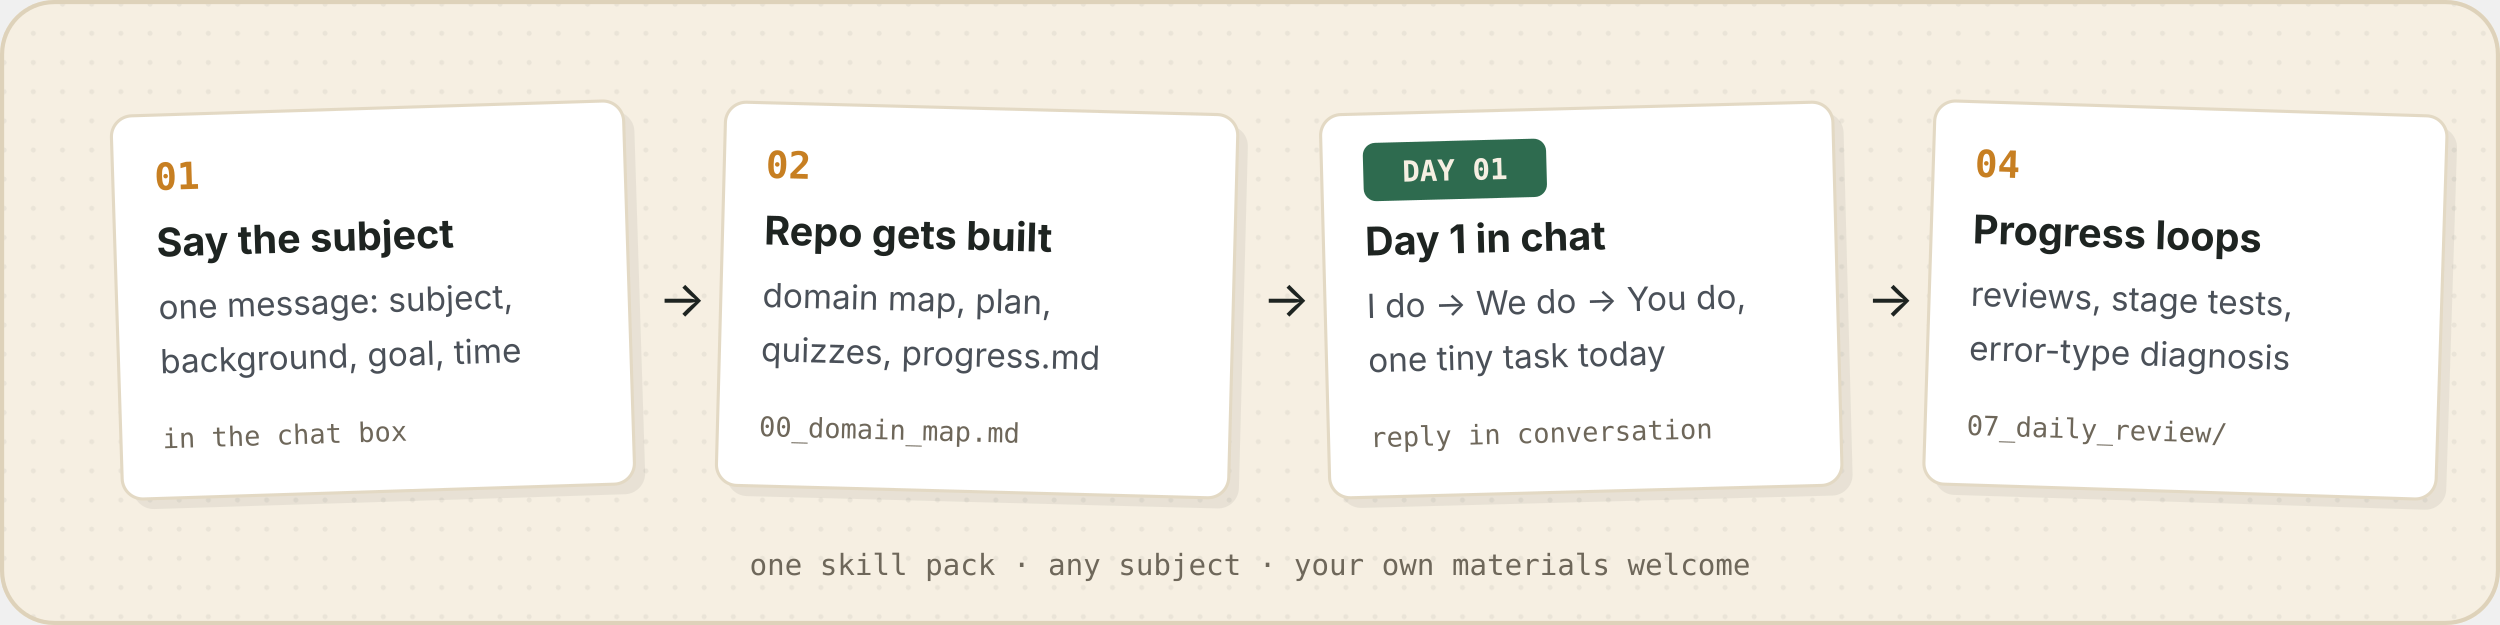
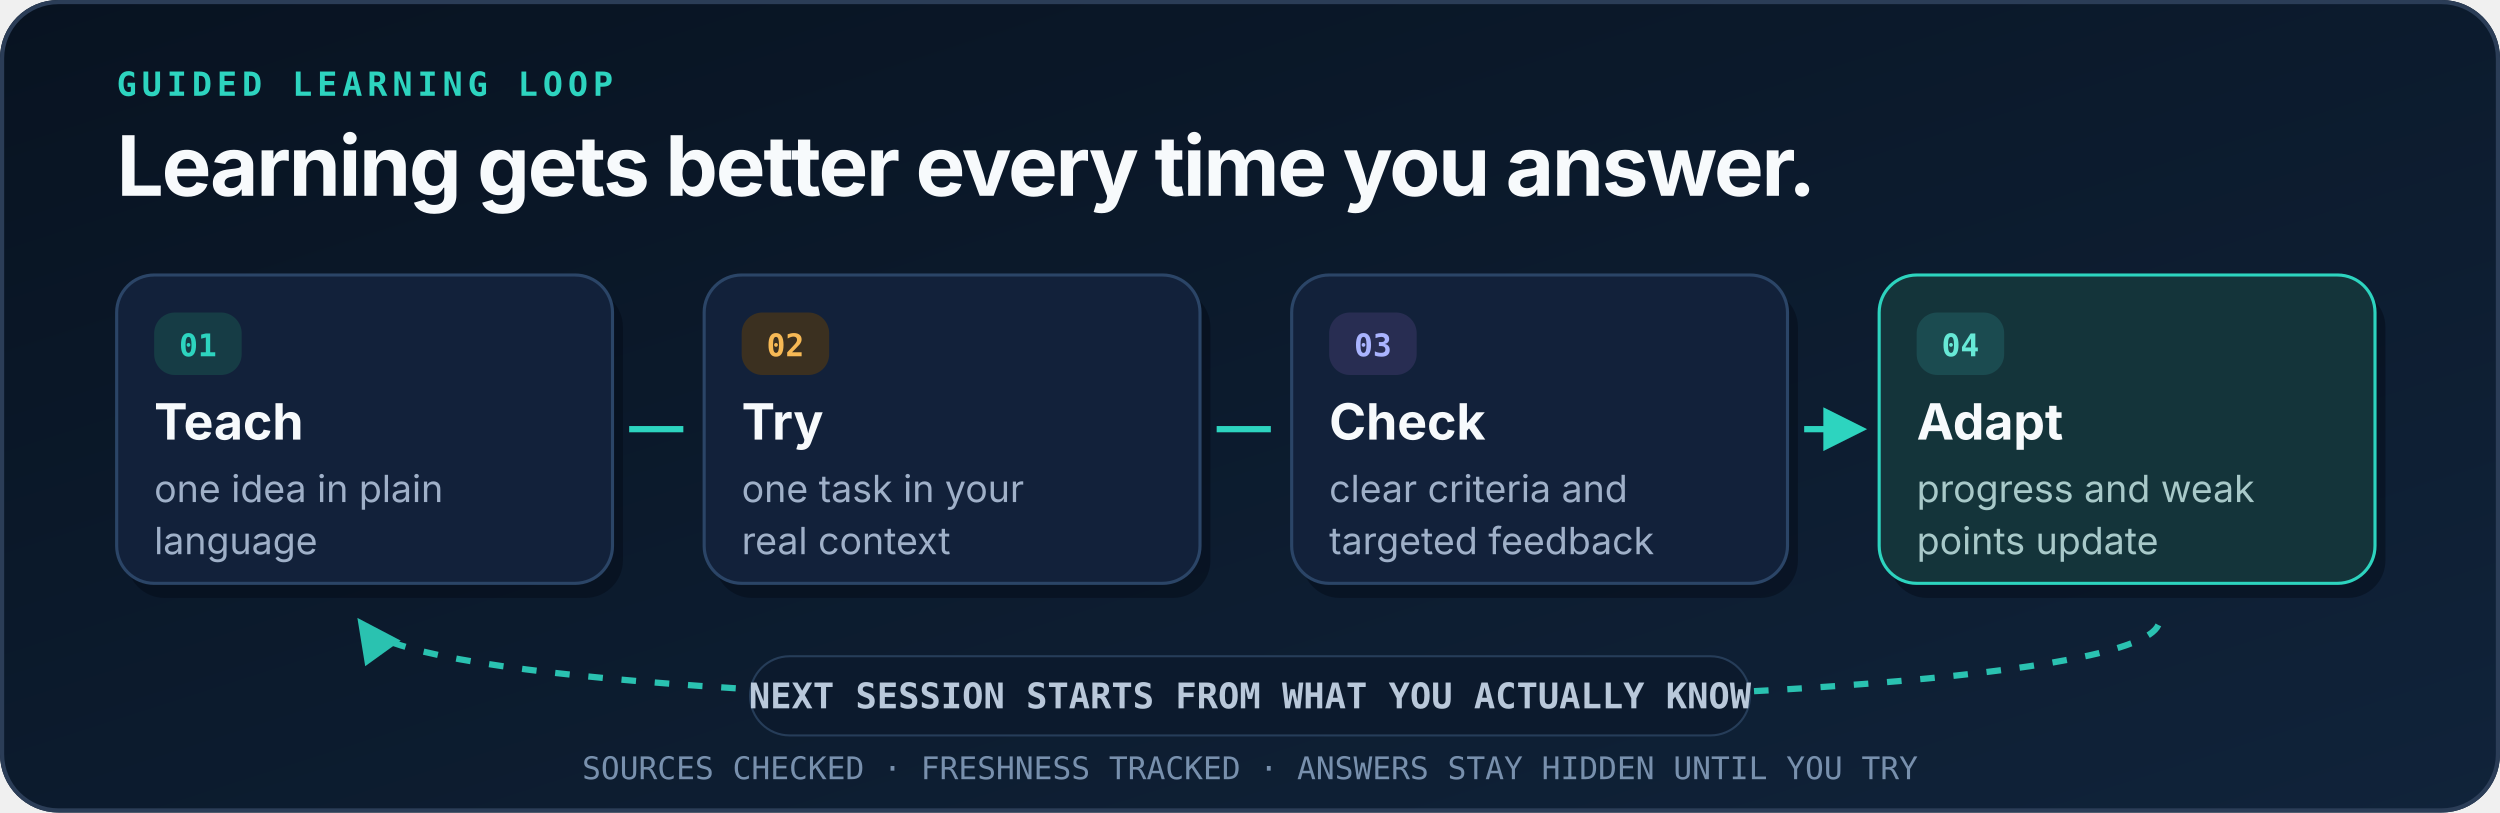
- <svg xmlns="http://www.w3.org/2000/svg" width="1200" height="300" viewBox="0 0 1200 300" role="img" aria-labelledby="title desc">
+ <svg xmlns="http://www.w3.org/2000/svg" width="1200" height="390" viewBox="0 0 1200 390" role="img" aria-labelledby="title desc">
  <defs>
-     <pattern id="grain" width="14" height="14" patternUnits="userSpaceOnUse">
-       <circle cx="2" cy="2" r="1.2" fill="#1E2421" opacity="0.055" />
-     </pattern>
+     <linearGradient id="bg" x1="0" y1="0" x2="1" y2="1">
+       <stop offset="0" stop-color="#081321" />
+       <stop offset="1" stop-color="#10233A" />
+     </linearGradient>
+     <marker id="arrow" viewBox="0 0 10 10" refX="8" refY="5" markerWidth="7" markerHeight="7" orient="auto-start-reverse">
+       <path d="M0 0L10 5L0 10Z" fill="#2DD4BF" />
+     </marker>
  </defs>
-   <rect width="1200" height="300" rx="26" fill="#F6EFE2" />
-   <rect width="1200" height="300" rx="26" fill="url(#grain)" />
-   <rect x="1" y="1" width="1198" height="298" rx="25" fill="none" stroke="#DED2BA" stroke-width="2" />
-   <g transform="rotate(-1.8 179 144)">
-     <rect x="61" y="57" width="246" height="184" rx="10" fill="#1E2421" opacity="0.07" />
-     <rect x="56" y="52" width="246" height="184" rx="10" fill="#FFFFFF" stroke="#E3D9C4" stroke-width="1.5" />
-     <text x="76" y="88" font-family="ui-monospace, SFMono-Regular, Menlo, monospace" font-size="18" font-weight="700" fill="#C77F22">01</text>
-     <text x="76" y="120" font-family="-apple-system, BlinkMacSystemFont, 'Segoe UI', 'PingFang SC', sans-serif" font-size="19" font-weight="700" fill="#1E2421">Say the subject</text>
-     <text x="76" y="150" font-family="-apple-system, BlinkMacSystemFont, 'Segoe UI', 'PingFang SC', sans-serif" font-size="16" fill="#4A5058">one message: subject,</text>
-     <text x="76" y="176" font-family="-apple-system, BlinkMacSystemFont, 'Segoe UI', 'PingFang SC', sans-serif" font-size="16" fill="#4A5058">background, goal, time</text>
-     <text x="76" y="212" font-family="ui-monospace, SFMono-Regular, Menlo, monospace" font-size="13" fill="#6E675A">in the chat box</text>
+   <rect width="1200" height="390" rx="28" fill="url(#bg)" />
+   <rect x="1" y="1" width="1198" height="388" rx="27" fill="none" stroke="#2B3D57" stroke-width="2" />
+   <g id="heading" transform="translate(56 46)">
+     <text font-family="ui-monospace, SFMono-Regular, Menlo, monospace" font-size="16" font-weight="750" letter-spacing="2.4" fill="#2DD4BF">GUIDED LEARNING LOOP</text>
+     <text y="48" font-family="-apple-system, BlinkMacSystemFont, 'Segoe UI', sans-serif" font-size="40" font-weight="700" letter-spacing="-1" fill="#F7FAFC">Learning gets better every time you answer.</text>
  </g>
-   <text x="316" y="152" font-family="-apple-system, BlinkMacSystemFont, 'Segoe UI', sans-serif" font-size="24" fill="#1E2421">→</text>
-   <g transform="rotate(1.5 469 144)">
-     <rect x="351" y="57" width="246" height="184" rx="10" fill="#1E2421" opacity="0.07" />
-     <rect x="346" y="52" width="246" height="184" rx="10" fill="#FFFFFF" stroke="#E3D9C4" stroke-width="1.5" />
-     <text x="366" y="88" font-family="ui-monospace, SFMono-Regular, Menlo, monospace" font-size="18" font-weight="700" fill="#C77F22">02</text>
-     <text x="366" y="120" font-family="-apple-system, BlinkMacSystemFont, 'Segoe UI', 'PingFang SC', sans-serif" font-size="19" font-weight="700" fill="#1E2421">Repo gets built</text>
-     <text x="366" y="150" font-family="-apple-system, BlinkMacSystemFont, 'Segoe UI', 'PingFang SC', sans-serif" font-size="16" fill="#4A5058">domain map, plan,</text>
-     <text x="366" y="176" font-family="-apple-system, BlinkMacSystemFont, 'Segoe UI', 'PingFang SC', sans-serif" font-size="16" fill="#4A5058">quizzes, progress.md</text>
-     <text x="366" y="212" font-family="ui-monospace, SFMono-Regular, Menlo, monospace" font-size="13" fill="#6E675A">00_domain_map.md</text>
+   <g id="cards" transform="translate(56 132)">
+     <g id="teach">
+       <rect x="5" y="7" width="238" height="148" rx="18" fill="#020814" opacity="0.45" />
+       <rect width="238" height="148" rx="18" fill="#12213A" stroke="#2B4567" stroke-width="1.5" />
+       <rect x="18" y="18" width="42" height="30" rx="10" fill="#163C45" />
+       <text x="39" y="39" text-anchor="middle" font-family="ui-monospace, SFMono-Regular, Menlo, monospace" font-size="15" font-weight="800" fill="#2DD4BF">01</text>
+       <text x="18" y="79" font-family="-apple-system, BlinkMacSystemFont, 'Segoe UI', sans-serif" font-size="24" font-weight="700" fill="#F7FAFC">Teach</text>
+       <text x="18" y="109" font-family="-apple-system, BlinkMacSystemFont, 'Segoe UI', sans-serif" font-size="18" fill="#9FB0C8">one idea in plain</text>
+       <text x="18" y="134" font-family="-apple-system, BlinkMacSystemFont, 'Segoe UI', sans-serif" font-size="18" fill="#9FB0C8">language</text>
+     </g>
+     <g id="try" transform="translate(282 0)">
+       <rect x="5" y="7" width="238" height="148" rx="18" fill="#020814" opacity="0.45" />
+       <rect width="238" height="148" rx="18" fill="#12213A" stroke="#2B4567" stroke-width="1.5" />
+       <rect x="18" y="18" width="42" height="30" rx="10" fill="#3B3020" />
+       <text x="39" y="39" text-anchor="middle" font-family="ui-monospace, SFMono-Regular, Menlo, monospace" font-size="15" font-weight="800" fill="#F7B955">02</text>
+       <text x="18" y="79" font-family="-apple-system, BlinkMacSystemFont, 'Segoe UI', sans-serif" font-size="24" font-weight="700" fill="#F7FAFC">Try</text>
+       <text x="18" y="109" font-family="-apple-system, BlinkMacSystemFont, 'Segoe UI', sans-serif" font-size="18" fill="#9FB0C8">one task in your</text>
+       <text x="18" y="134" font-family="-apple-system, BlinkMacSystemFont, 'Segoe UI', sans-serif" font-size="18" fill="#9FB0C8">real context</text>
+     </g>
+     <g id="check" transform="translate(564 0)">
+       <rect x="5" y="7" width="238" height="148" rx="18" fill="#020814" opacity="0.45" />
+       <rect width="238" height="148" rx="18" fill="#12213A" stroke="#2B4567" stroke-width="1.5" />
+       <rect x="18" y="18" width="42" height="30" rx="10" fill="#282D52" />
+       <text x="39" y="39" text-anchor="middle" font-family="ui-monospace, SFMono-Regular, Menlo, monospace" font-size="15" font-weight="800" fill="#AAB4FF">03</text>
+       <text x="18" y="79" font-family="-apple-system, BlinkMacSystemFont, 'Segoe UI', sans-serif" font-size="24" font-weight="700" fill="#F7FAFC">Check</text>
+       <text x="18" y="109" font-family="-apple-system, BlinkMacSystemFont, 'Segoe UI', sans-serif" font-size="18" fill="#9FB0C8">clear criteria and</text>
+       <text x="18" y="134" font-family="-apple-system, BlinkMacSystemFont, 'Segoe UI', sans-serif" font-size="18" fill="#9FB0C8">targeted feedback</text>
+     </g>
+     <g id="adapt" transform="translate(846 0)">
+       <rect x="5" y="7" width="238" height="148" rx="18" fill="#020814" opacity="0.45" />
+       <rect width="238" height="148" rx="18" fill="#14343A" stroke="#2DD4BF" stroke-width="1.5" />
+       <rect x="18" y="18" width="42" height="30" rx="10" fill="#1B4B50" />
+       <text x="39" y="39" text-anchor="middle" font-family="ui-monospace, SFMono-Regular, Menlo, monospace" font-size="15" font-weight="800" fill="#67E8D6">04</text>
+       <text x="18" y="79" font-family="-apple-system, BlinkMacSystemFont, 'Segoe UI', sans-serif" font-size="24" font-weight="700" fill="#F7FAFC">Adapt</text>
+       <text x="18" y="109" font-family="-apple-system, BlinkMacSystemFont, 'Segoe UI', sans-serif" font-size="18" fill="#A8C9C9">progress and weak</text>
+       <text x="18" y="134" font-family="-apple-system, BlinkMacSystemFont, 'Segoe UI', sans-serif" font-size="18" fill="#A8C9C9">points update</text>
+     </g>
+     <path d="M246 74H272M528 74H554M810 74H836" stroke="#2DD4BF" stroke-width="3" marker-end="url(#arrow)" />
  </g>
-   <text x="606" y="152" font-family="-apple-system, BlinkMacSystemFont, 'Segoe UI', sans-serif" font-size="24" fill="#1E2421">→</text>
-   <g transform="rotate(-1.5 759 144)">
-     <rect x="641" y="57" width="246" height="184" rx="10" fill="#1E2421" opacity="0.07" />
-     <rect x="636" y="52" width="246" height="184" rx="10" fill="#FFFFFF" stroke="#E3D9C4" stroke-width="1.5" />
-     <rect x="656" y="66" width="88" height="28" rx="6" fill="#2E6B4F" />
-     <text x="700" y="85" font-family="ui-monospace, SFMono-Regular, Menlo, monospace" font-size="14" font-weight="700" fill="#F6EFE2" text-anchor="middle">DAY 01</text>
-     <text x="656" y="120" font-family="-apple-system, BlinkMacSystemFont, 'Segoe UI', 'PingFang SC', sans-serif" font-size="19" font-weight="700" fill="#1E2421">Day 1 in chat</text>
-     <text x="656" y="150" font-family="-apple-system, BlinkMacSystemFont, 'Segoe UI', 'PingFang SC', sans-serif" font-size="16" fill="#4A5058">I do → We do → You do,</text>
-     <text x="656" y="176" font-family="-apple-system, BlinkMacSystemFont, 'Segoe UI', 'PingFang SC', sans-serif" font-size="16" fill="#4A5058">one tiny task today</text>
-     <text x="656" y="212" font-family="ui-monospace, SFMono-Regular, Menlo, monospace" font-size="13" fill="#6E675A">reply in conversation</text>
+   <g id="feedback-loop">
+     <path d="M1036 300 C1014 350 210 350 174 300" fill="none" stroke="#2DD4BF" stroke-width="3" stroke-dasharray="7 9" marker-end="url(#arrow)" opacity="0.9" />
+     <rect x="360" y="315" width="480" height="38" rx="19" fill="#0C1A2D" stroke="#263D59" />
+     <text x="600" y="340" text-anchor="middle" font-family="ui-monospace, SFMono-Regular, Menlo, monospace" font-size="17" font-weight="650" fill="#B9C8DA">NEXT SESSION STARTS FROM WHAT YOU ACTUALLY KNOW</text>
  </g>
-   <text x="896" y="152" font-family="-apple-system, BlinkMacSystemFont, 'Segoe UI', sans-serif" font-size="24" fill="#1E2421">→</text>
-   <g transform="rotate(1.8 1049 144)">
-     <rect x="931" y="57" width="246" height="184" rx="10" fill="#1E2421" opacity="0.07" />
-     <rect x="926" y="52" width="246" height="184" rx="10" fill="#FFFFFF" stroke="#E3D9C4" stroke-width="1.5" />
-     <text x="946" y="88" font-family="ui-monospace, SFMono-Regular, Menlo, monospace" font-size="18" font-weight="700" fill="#C77F22">04</text>
-     <text x="946" y="120" font-family="-apple-system, BlinkMacSystemFont, 'Segoe UI', 'PingFang SC', sans-serif" font-size="19" font-weight="700" fill="#1E2421">Progress loops</text>
-     <text x="946" y="150" font-family="-apple-system, BlinkMacSystemFont, 'Segoe UI', 'PingFang SC', sans-serif" font-size="16" fill="#4A5058">reviews, stage tests,</text>
-     <text x="946" y="176" font-family="-apple-system, BlinkMacSystemFont, 'Segoe UI', 'PingFang SC', sans-serif" font-size="16" fill="#4A5058">error-type diagnosis</text>
-     <text x="946" y="212" font-family="ui-monospace, SFMono-Regular, Menlo, monospace" font-size="13" fill="#6E675A">07_daily_review/</text>
-   </g>
-   <text x="600" y="276" font-family="ui-monospace, SFMono-Regular, Menlo, monospace" font-size="14" fill="#6E675A" text-anchor="middle">one skill pack · any subject · your own materials welcome</text>
+   <text x="600" y="374" text-anchor="middle" font-family="ui-monospace, SFMono-Regular, Menlo, monospace" font-size="15" fill="#7890AD">SOURCES CHECKED · FRESHNESS TRACKED · ANSWERS STAY HIDDEN UNTIL YOU TRY</text>
</svg>
